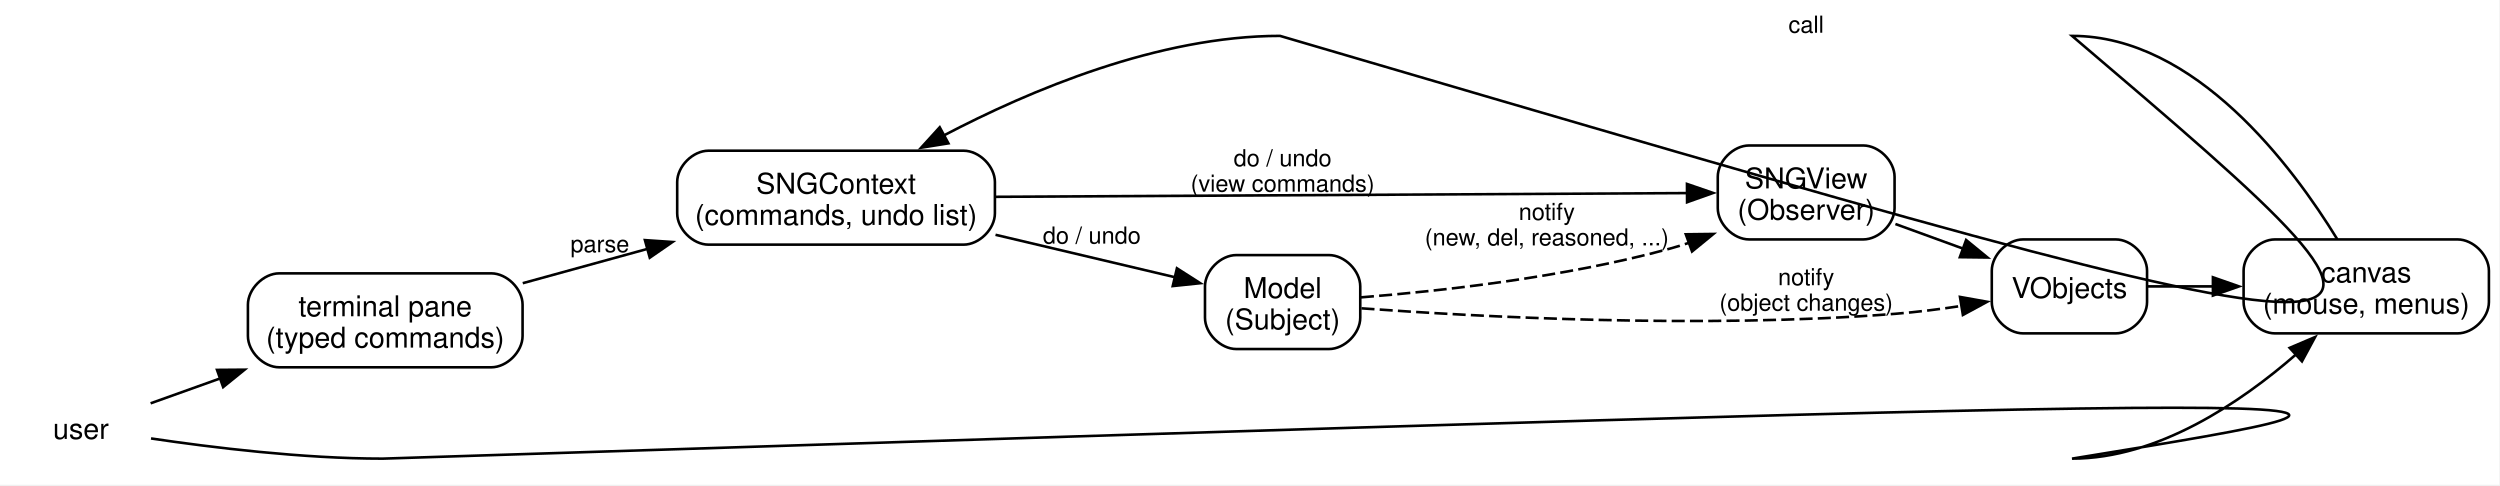
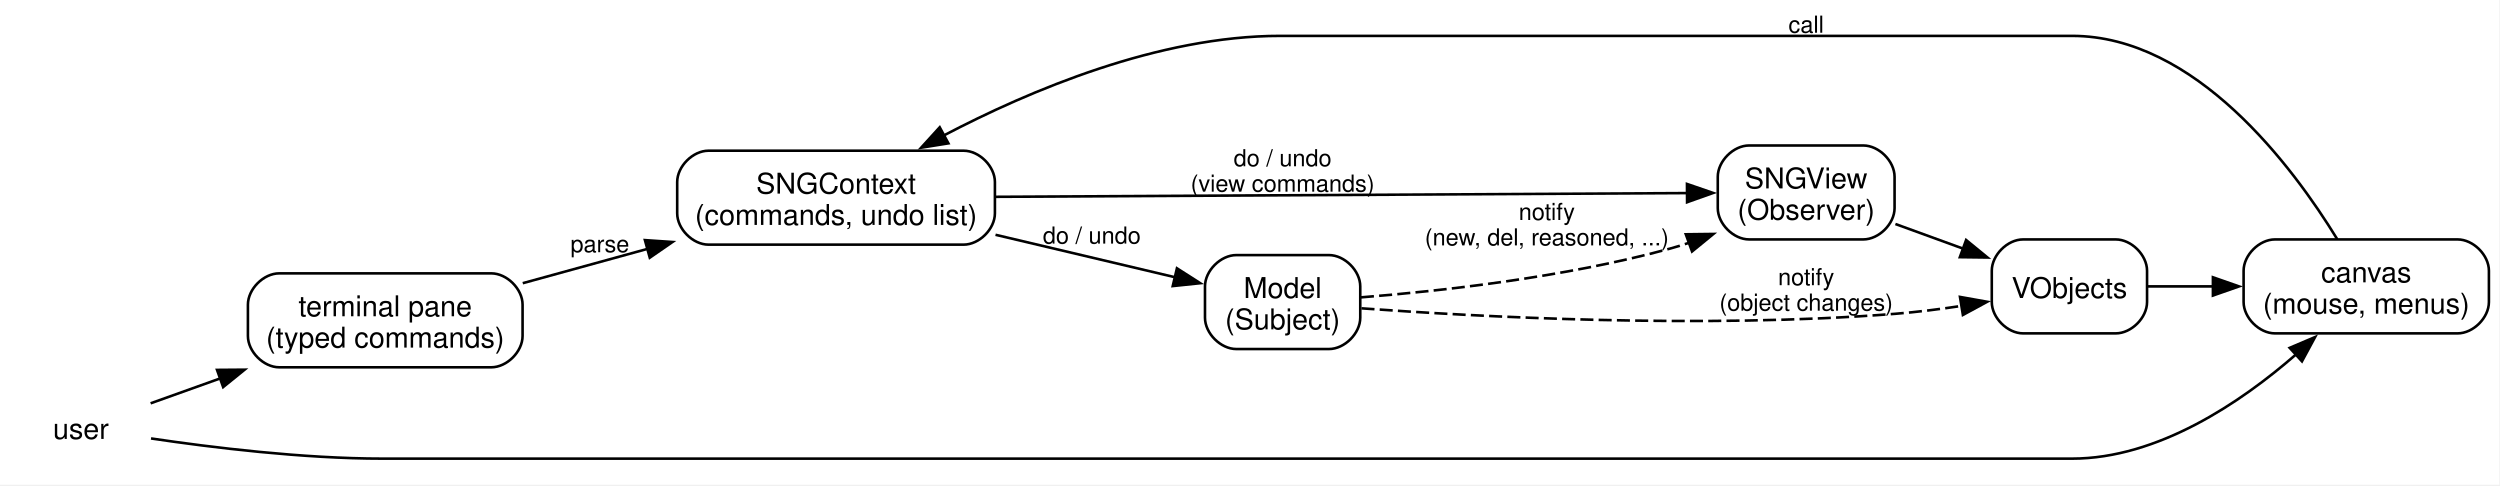
<svg xmlns="http://www.w3.org/2000/svg" width="958pt" height="186pt" viewBox="0.00 0.00 958.00 186.00">
  <g id="graph0" class="graph" transform="scale(1 1) rotate(0) translate(4 181.75)">
    <polygon fill="white" stroke="none" points="-4,4 -4,-181.75 953.75,-181.75 953.75,4 -4,4" />
    <g id="node1" class="node">
      <text xml:space="preserve" text-anchor="middle" x="27" y="-13.55" font-family="Helvetica,sans-Serif" font-size="11.00">user</text>
    </g>
    <g id="node2" class="node">
      <path fill="none" stroke="black" d="M184.25,-77C184.25,-77 103,-77 103,-77 97,-77 91,-71 91,-65 91,-65 91,-53 91,-53 91,-47 97,-41 103,-41 103,-41 184.25,-41 184.25,-41 190.25,-41 196.25,-47 196.25,-53 196.25,-53 196.25,-65 196.25,-65 196.25,-71 190.25,-77 184.25,-77" />
      <text xml:space="preserve" text-anchor="middle" x="143.62" y="-60.55" font-family="Helvetica,sans-Serif" font-size="11.00">terminal pane</text>
      <text xml:space="preserve" text-anchor="middle" x="143.62" y="-48.55" font-family="Helvetica,sans-Serif" font-size="11.00">(typed commands)</text>
    </g>
    <g id="edge1" class="edge">
      <path fill="none" stroke="black" d="M53.72,-27.2C61.78,-30.08 71.05,-33.4 80.49,-36.78" />
      <polygon fill="black" stroke="black" points="79.16,-40.01 89.75,-40.09 81.51,-33.42 79.16,-40.01" />
    </g>
    <g id="node3" class="node">
      <path fill="none" stroke="black" d="M937.75,-90C937.75,-90 867.75,-90 867.75,-90 861.75,-90 855.75,-84 855.75,-78 855.75,-78 855.75,-66 855.75,-66 855.75,-60 861.75,-54 867.75,-54 867.75,-54 937.75,-54 937.75,-54 943.75,-54 949.75,-60 949.75,-66 949.75,-66 949.75,-78 949.75,-78 949.75,-84 943.75,-90 937.75,-90" />
      <text xml:space="preserve" text-anchor="middle" x="902.75" y="-73.55" font-family="Helvetica,sans-Serif" font-size="11.00">canvas</text>
      <text xml:space="preserve" text-anchor="middle" x="902.75" y="-61.55" font-family="Helvetica,sans-Serif" font-size="11.00">(mouse, menus)</text>
    </g>
    <g id="edge2" class="edge">
-       <path fill="none" stroke="black" d="M53.87,-13.74C77.05,-10.29 112.01,-6 142.62,-6 949.75,-32 949.75,-32 790,-6 822.92,-6 854.67,-27.5 875.86,-45.96" />
+       <path fill="none" stroke="black" d="M53.87,-13.74C77.05,-10.29 112.01,-6 142.62,-6 142.62,-6 142.62,-6 790,-6 822.92,-6 854.67,-27.5 875.86,-45.96" />
      <polygon fill="black" stroke="black" points="873.4,-48.45 883.15,-52.6 878.11,-43.28 873.4,-48.45" />
    </g>
    <g id="node4" class="node">
      <path fill="none" stroke="black" d="M365.25,-124C365.25,-124 267.5,-124 267.5,-124 261.5,-124 255.5,-118 255.5,-112 255.5,-112 255.5,-100 255.5,-100 255.5,-94 261.5,-88 267.5,-88 267.5,-88 365.25,-88 365.25,-88 371.25,-88 377.25,-94 377.25,-100 377.25,-100 377.25,-112 377.25,-112 377.25,-118 371.25,-124 365.25,-124" />
      <text xml:space="preserve" text-anchor="middle" x="316.38" y="-107.55" font-family="Helvetica,sans-Serif" font-size="11.00">SNGContext</text>
      <text xml:space="preserve" text-anchor="middle" x="316.38" y="-95.55" font-family="Helvetica,sans-Serif" font-size="11.00">(commands, undo list)</text>
    </g>
    <g id="edge3" class="edge">
      <path fill="none" stroke="black" d="M196.32,-73.23C211.39,-77.38 228.13,-81.99 244.19,-86.4" />
      <polygon fill="black" stroke="black" points="243.13,-89.74 253.7,-89.02 244.99,-83 243.13,-89.74" />
      <text xml:space="preserve" text-anchor="middle" x="225.88" y="-85.11" font-family="Helvetica,sans-Serif" font-size="9.00">parse</text>
    </g>
    <g id="edge4" class="edge">
-       <path fill="none" stroke="black" d="M891.65,-90.06C874.61,-117.87 837.32,-168 790,-168 949.75,-32 949.75,-32 486.5,-168 440.16,-168 390.81,-147.23 357.45,-129.73" />
+       <path fill="none" stroke="black" d="M891.65,-90.06C874.61,-117.87 837.32,-168 790,-168 486.5,-168 486.5,-168 486.5,-168 440.16,-168 390.81,-147.23 357.45,-129.73" />
      <polygon fill="black" stroke="black" points="359.43,-126.82 348.97,-125.15 356.1,-132.98 359.43,-126.82" />
      <text xml:space="preserve" text-anchor="middle" x="688.12" y="-169.2" font-family="Helvetica,sans-Serif" font-size="9.00">call</text>
    </g>
    <g id="node5" class="node">
      <path fill="none" stroke="black" d="M505.25,-84C505.25,-84 469.75,-84 469.75,-84 463.75,-84 457.75,-78 457.75,-72 457.75,-72 457.75,-60 457.75,-60 457.75,-54 463.75,-48 469.75,-48 469.75,-48 505.25,-48 505.25,-48 511.25,-48 517.25,-54 517.25,-60 517.25,-60 517.25,-72 517.25,-72 517.25,-78 511.25,-84 505.25,-84" />
      <text xml:space="preserve" text-anchor="middle" x="487.5" y="-67.55" font-family="Helvetica,sans-Serif" font-size="11.00">Model</text>
      <text xml:space="preserve" text-anchor="middle" x="487.5" y="-55.55" font-family="Helvetica,sans-Serif" font-size="11.00">(Subject)</text>
    </g>
    <g id="edge5" class="edge">
      <path fill="none" stroke="black" d="M377.48,-91.78C400.28,-86.39 425.69,-80.38 446.23,-75.52" />
      <polygon fill="black" stroke="black" points="447,-78.94 455.93,-73.23 445.39,-72.13 447,-78.94" />
      <text xml:space="preserve" text-anchor="middle" x="414.38" y="-88.4" font-family="Helvetica,sans-Serif" font-size="9.00">do / undo</text>
    </g>
    <g id="node6" class="node">
      <path fill="none" stroke="black" d="M710,-126C710,-126 666.25,-126 666.25,-126 660.25,-126 654.25,-120 654.25,-114 654.25,-114 654.25,-102 654.25,-102 654.25,-96 660.25,-90 666.25,-90 666.25,-90 710,-90 710,-90 716,-90 722,-96 722,-102 722,-102 722,-114 722,-114 722,-120 716,-126 710,-126" />
      <text xml:space="preserve" text-anchor="middle" x="688.12" y="-109.55" font-family="Helvetica,sans-Serif" font-size="11.00">SNGView</text>
      <text xml:space="preserve" text-anchor="middle" x="688.12" y="-97.55" font-family="Helvetica,sans-Serif" font-size="11.00">(Observer)</text>
    </g>
    <g id="edge6" class="edge">
      <path fill="none" stroke="black" d="M377.6,-106.33C451.93,-106.73 576.56,-107.4 642.72,-107.76" />
      <polygon fill="black" stroke="black" points="642.45,-111.26 652.47,-107.81 642.49,-104.26 642.45,-111.26" />
      <text xml:space="preserve" text-anchor="middle" x="487.5" y="-118.05" font-family="Helvetica,sans-Serif" font-size="9.00">do / undo</text>
      <text xml:space="preserve" text-anchor="middle" x="487.5" y="-108.3" font-family="Helvetica,sans-Serif" font-size="9.00">(view commands)</text>
    </g>
    <g id="edge7" class="edge">
      <path fill="none" stroke="black" stroke-dasharray="5,2" d="M517.5,-67.8C547.57,-70.18 595.74,-75.44 636,-86.5 638.41,-87.16 640.87,-87.91 643.32,-88.73" />
      <polygon fill="black" stroke="black" points="642,-91.97 652.59,-92.1 644.39,-85.39 642,-91.97" />
      <text xml:space="preserve" text-anchor="middle" x="588.75" y="-97.45" font-family="Helvetica,sans-Serif" font-size="9.00">notify</text>
      <text xml:space="preserve" text-anchor="middle" x="588.75" y="-87.7" font-family="Helvetica,sans-Serif" font-size="9.00">(new, del, reasoned, ...)</text>
    </g>
    <g id="node7" class="node">
      <path fill="none" stroke="black" d="M806.75,-90C806.75,-90 771.25,-90 771.25,-90 765.25,-90 759.25,-84 759.25,-78 759.25,-78 759.25,-66 759.25,-66 759.25,-60 765.25,-54 771.25,-54 771.25,-54 806.75,-54 806.75,-54 812.75,-54 818.75,-60 818.75,-66 818.75,-66 818.75,-78 818.75,-78 818.75,-84 812.75,-90 806.75,-90" />
      <text xml:space="preserve" text-anchor="middle" x="789" y="-67.55" font-family="Helvetica,sans-Serif" font-size="11.00">VObjects</text>
    </g>
    <g id="edge8" class="edge">
      <path fill="none" stroke="black" stroke-dasharray="5,2" d="M517.71,-63.6C562.01,-60.37 648.81,-55.67 722.25,-61.5 730.57,-62.16 739.42,-63.28 747.85,-64.55" />
      <polygon fill="black" stroke="black" points="747.06,-67.97 757.49,-66.11 748.18,-61.06 747.06,-67.97" />
      <text xml:space="preserve" text-anchor="middle" x="688.12" y="-72.45" font-family="Helvetica,sans-Serif" font-size="9.00">notify</text>
      <text xml:space="preserve" text-anchor="middle" x="688.12" y="-62.7" font-family="Helvetica,sans-Serif" font-size="9.00">(object changes)</text>
    </g>
    <g id="edge9" class="edge">
      <path fill="none" stroke="black" d="M722.32,-95.91C730.69,-92.87 739.75,-89.57 748.39,-86.42" />
      <polygon fill="black" stroke="black" points="749.41,-89.78 757.61,-83.07 747.01,-83.2 749.41,-89.78" />
    </g>
    <g id="edge10" class="edge">
      <path fill="none" stroke="black" d="M819.07,-72C826.8,-72 835.44,-72 844.12,-72" />
      <polygon fill="black" stroke="black" points="843.99,-75.5 853.99,-72 843.99,-68.5 843.99,-75.5" />
    </g>
  </g>
</svg>
